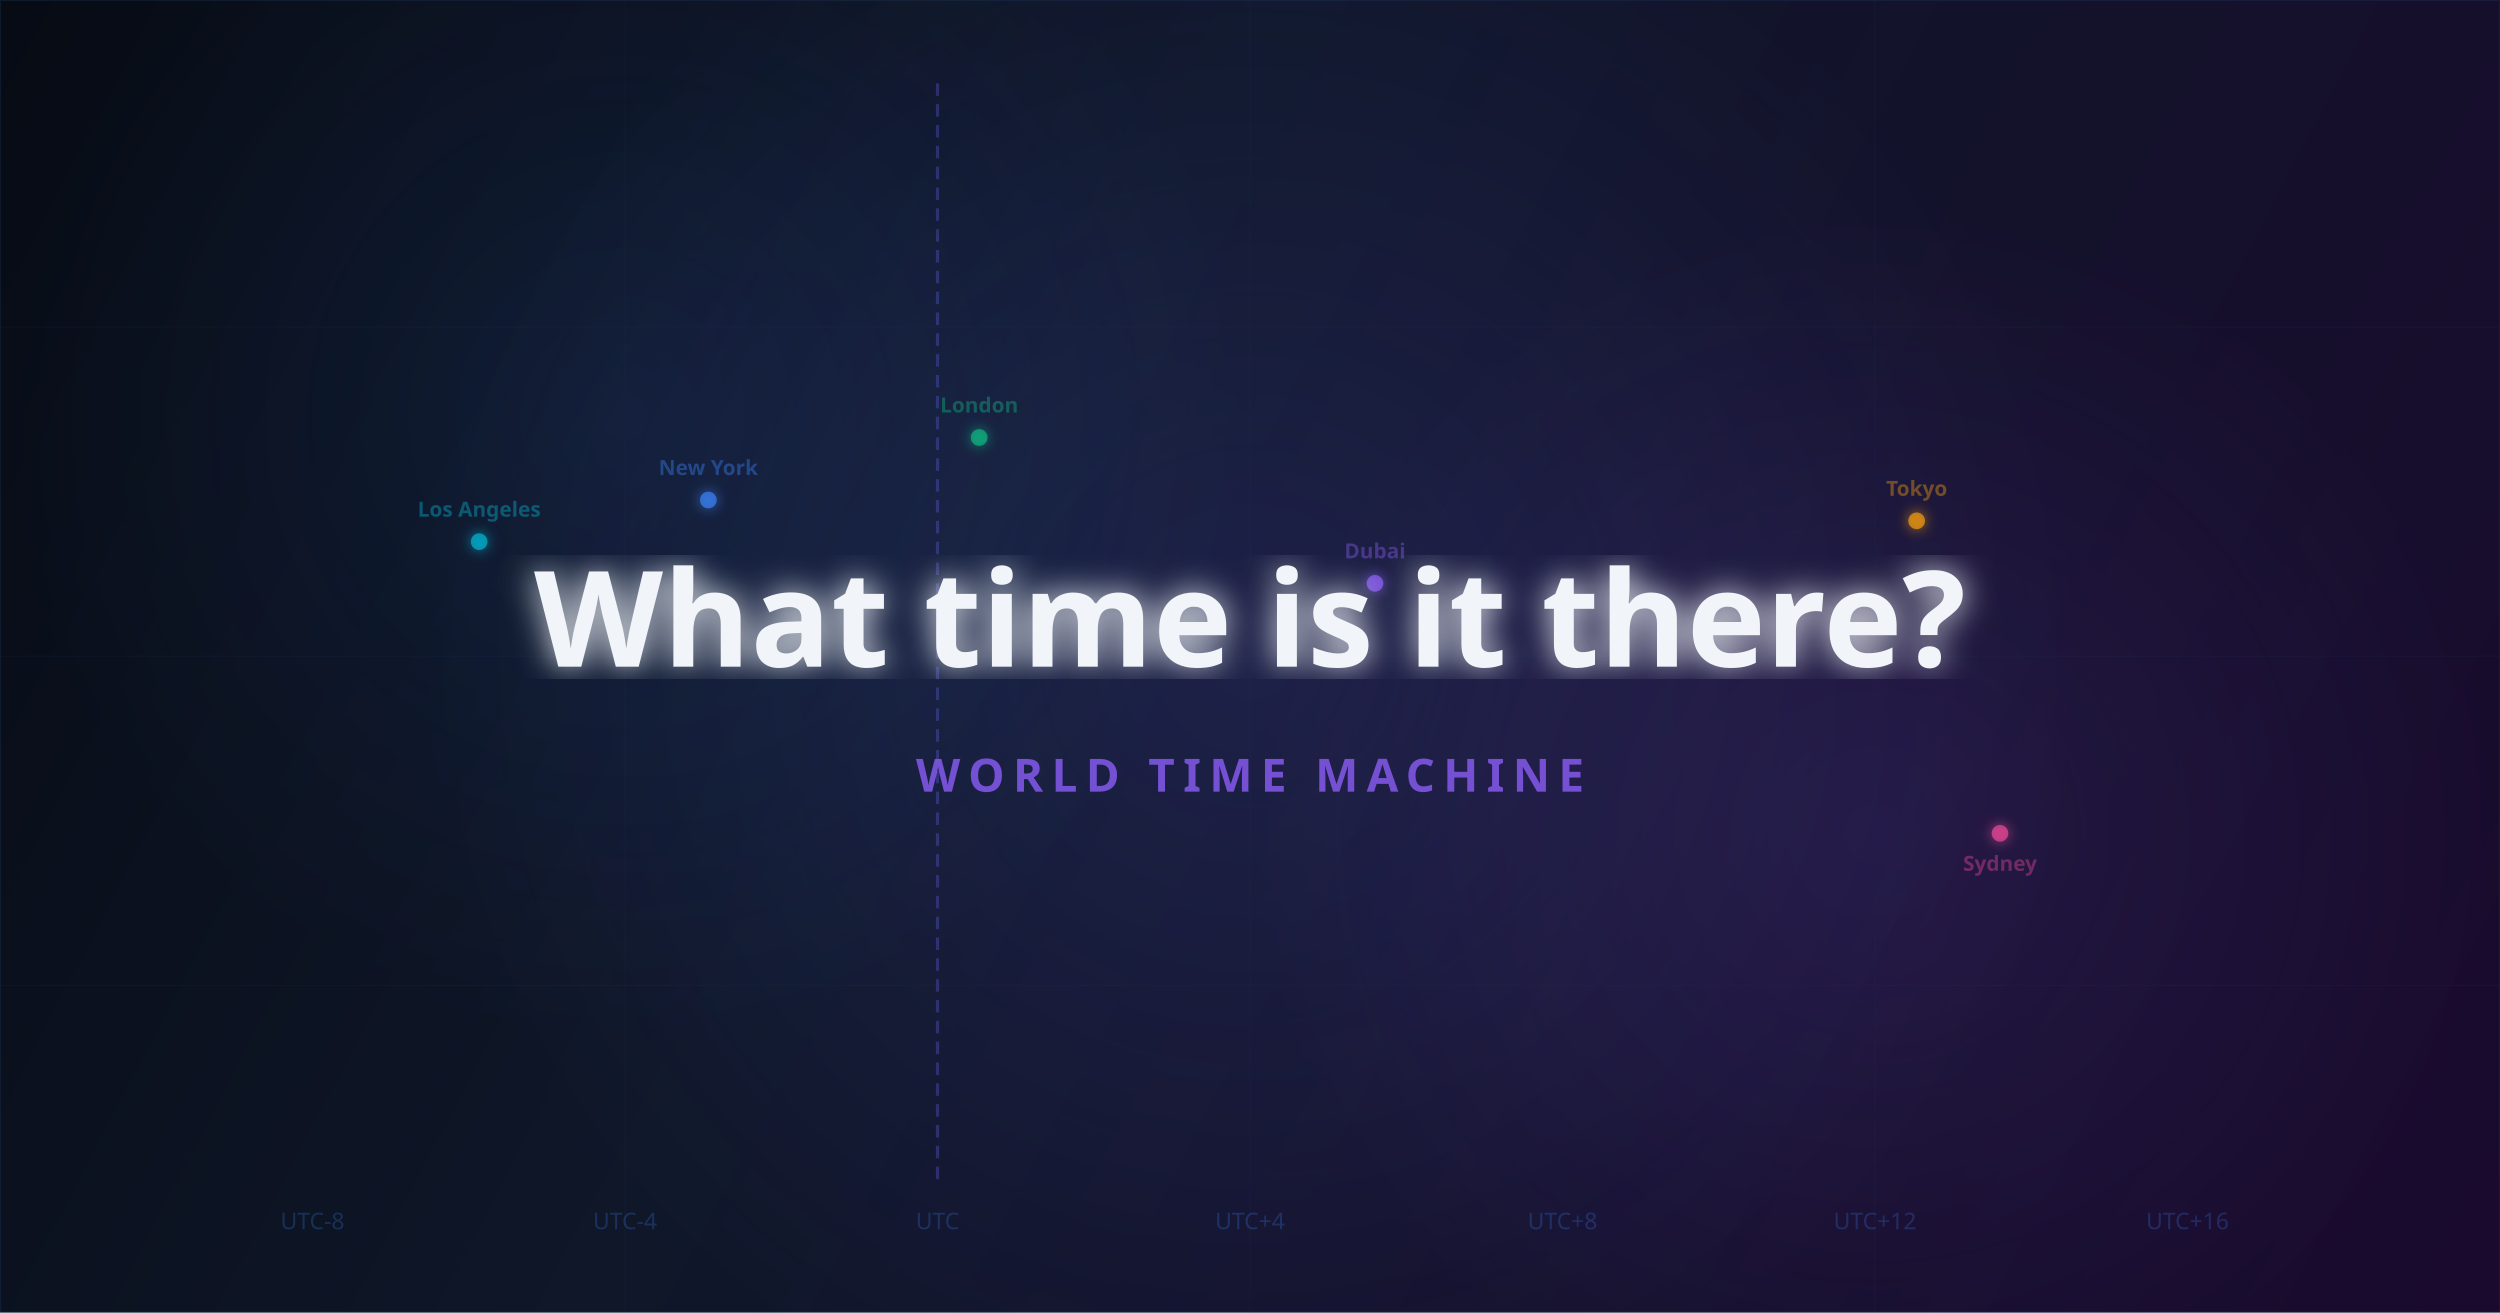
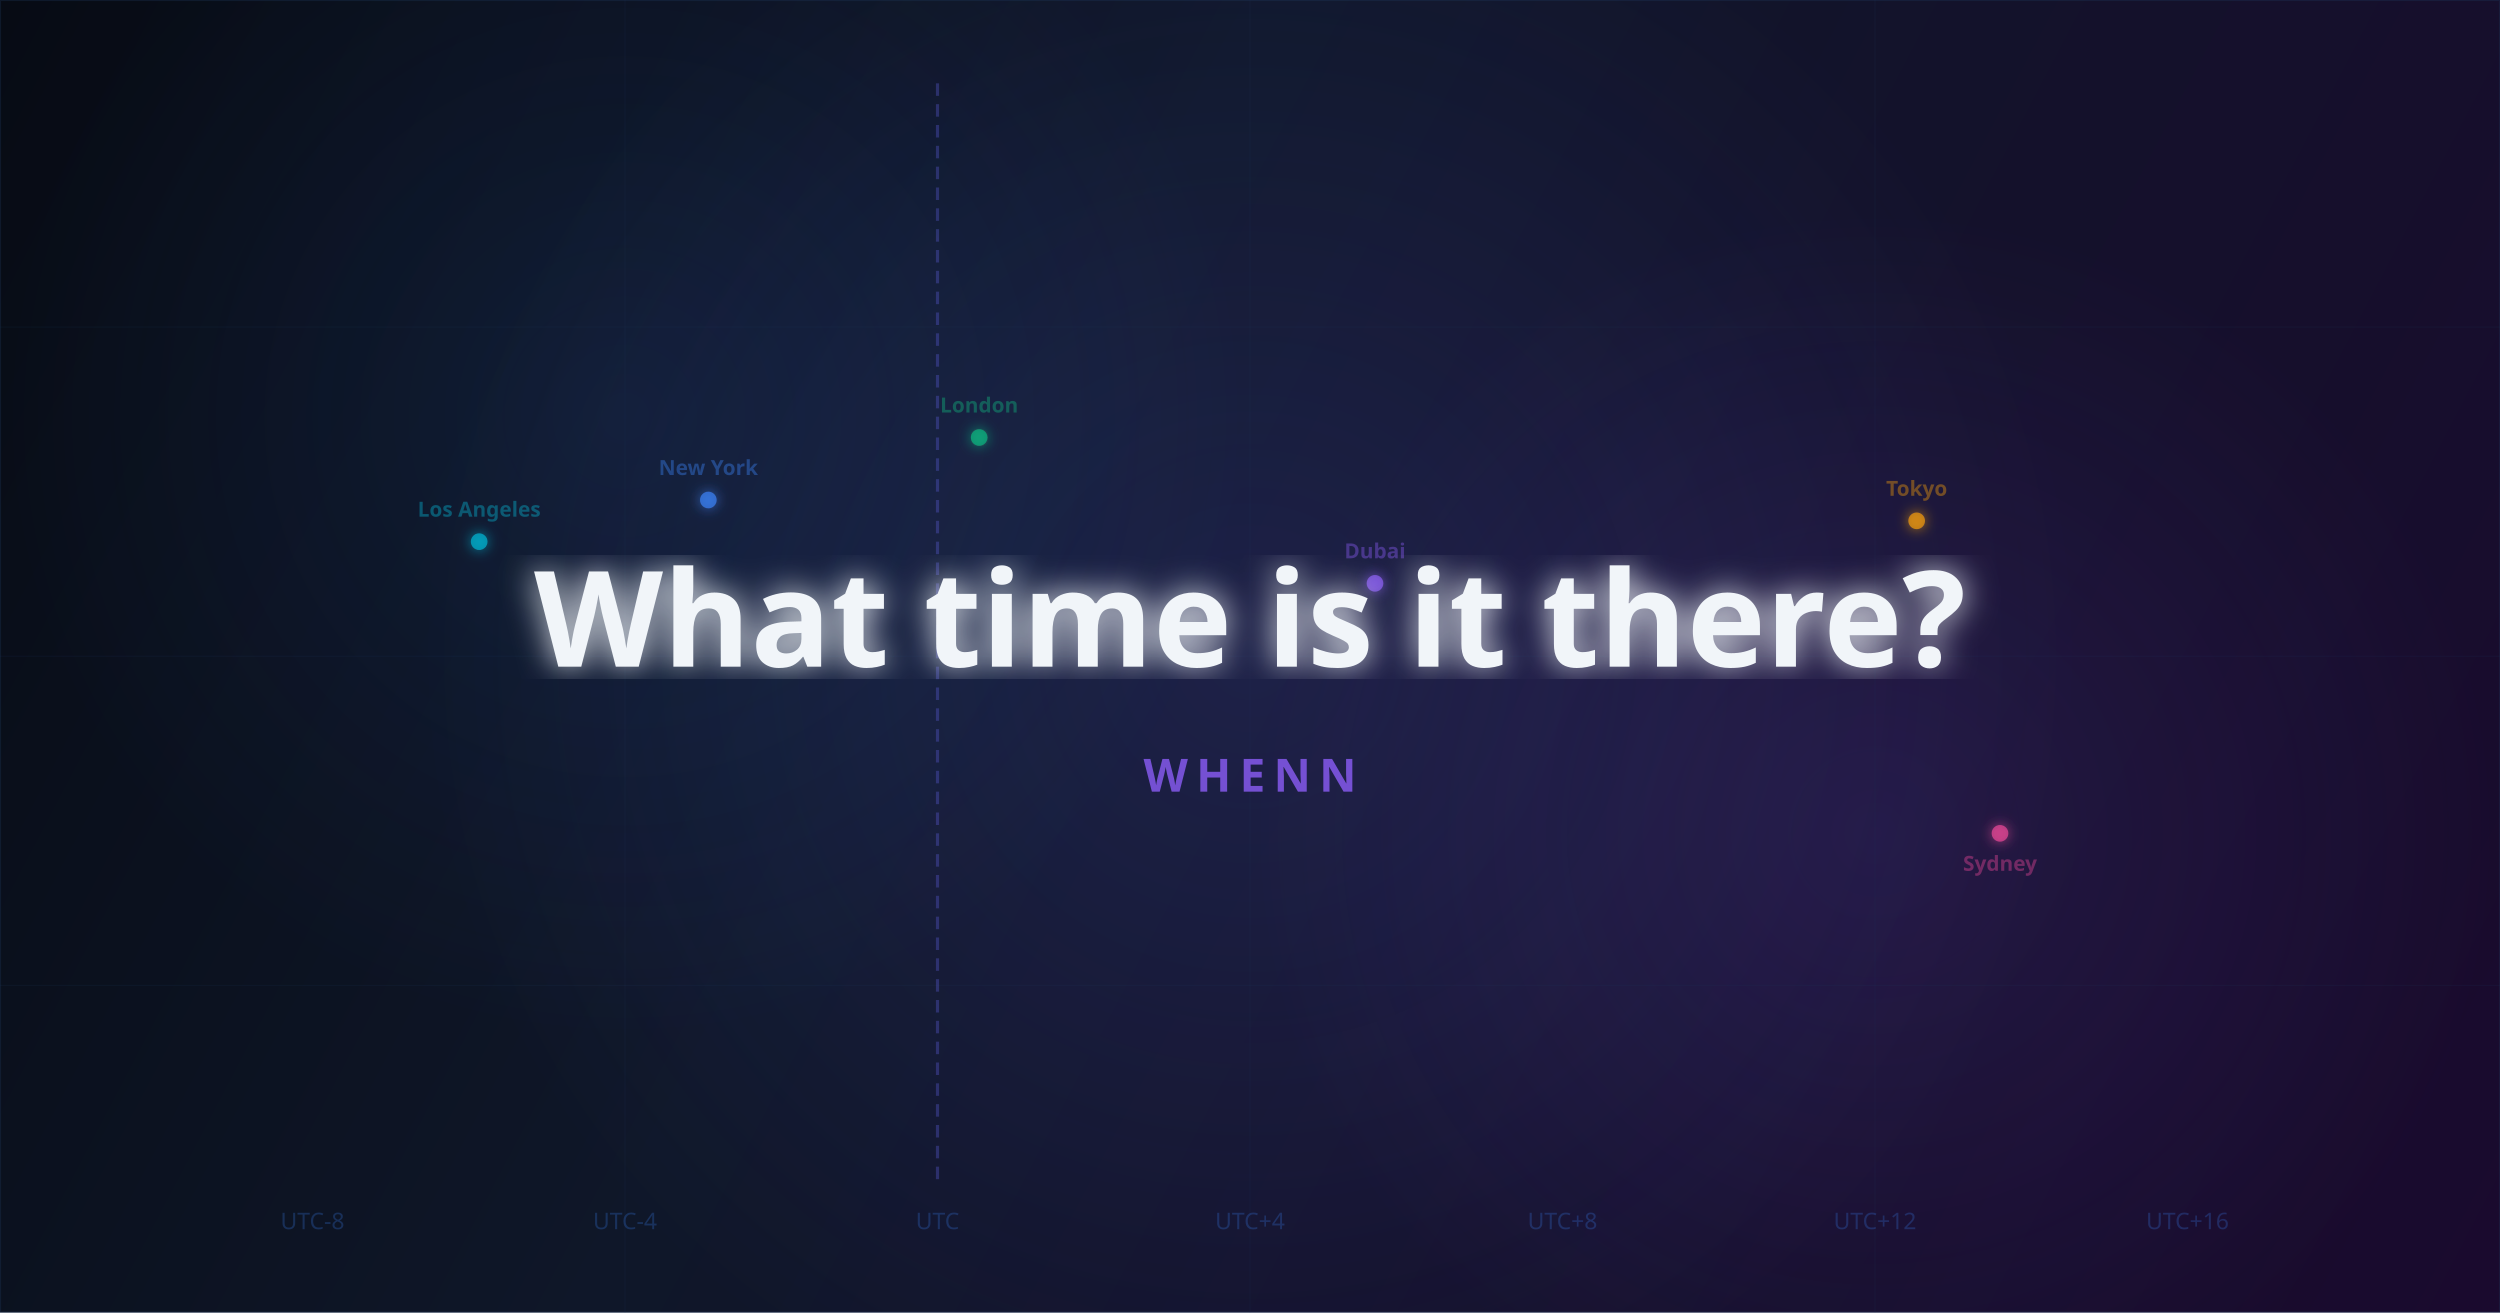
<svg xmlns="http://www.w3.org/2000/svg" width="1200" height="630" viewBox="0 0 1200 630">
  <defs>
    <linearGradient id="bg" x1="0" y1="0" x2="1200" y2="630" gradientUnits="userSpaceOnUse">
      <stop offset="0%" stop-color="#070b14" />
      <stop offset="40%" stop-color="#0f1729" />
      <stop offset="100%" stop-color="#1a0a2e" />
    </linearGradient>
    <radialGradient id="glow1" cx="600" cy="315" r="400" gradientUnits="userSpaceOnUse">
      <stop offset="0%" stop-color="#6366f1" stop-opacity="0.15" />
      <stop offset="100%" stop-color="#6366f1" stop-opacity="0" />
    </radialGradient>
    <radialGradient id="glow2" cx="300" cy="200" r="300" gradientUnits="userSpaceOnUse">
      <stop offset="0%" stop-color="#3b82f6" stop-opacity="0.1" />
      <stop offset="100%" stop-color="#3b82f6" stop-opacity="0" />
    </radialGradient>
    <radialGradient id="glow3" cx="900" cy="400" r="300" gradientUnits="userSpaceOnUse">
      <stop offset="0%" stop-color="#8b5cf6" stop-opacity="0.12" />
      <stop offset="100%" stop-color="#8b5cf6" stop-opacity="0" />
    </radialGradient>
    <filter id="textglow">
      <feGaussianBlur stdDeviation="8" result="blur" />
      <feMerge>
        <feMergeNode in="blur" />
        <feMergeNode in="SourceGraphic" />
      </feMerge>
    </filter>
    <filter id="softglow">
      <feGaussianBlur stdDeviation="3" result="blur" />
      <feMerge>
        <feMergeNode in="blur" />
        <feMergeNode in="SourceGraphic" />
      </feMerge>
    </filter>
  </defs>
  <rect width="1200" height="630" fill="url(#bg)" />
  <rect width="1200" height="630" fill="url(#glow1)" />
  <rect width="1200" height="630" fill="url(#glow2)" />
  <rect width="1200" height="630" fill="url(#glow3)" />
  <g stroke="#1e3a5f" stroke-opacity="0.15" stroke-width="0.5">
    <line x1="0" y1="157" x2="1200" y2="157" />
    <line x1="0" y1="315" x2="1200" y2="315" />
    <line x1="0" y1="473" x2="1200" y2="473" />
    <line x1="300" y1="0" x2="300" y2="630" />
    <line x1="600" y1="0" x2="600" y2="630" />
    <line x1="900" y1="0" x2="900" y2="630" />
  </g>
  <g font-family="'Segoe UI', system-ui, sans-serif" font-size="11" fill="#3b82f6" fill-opacity="0.25" text-anchor="middle">
    <text x="150" y="590">UTC-8</text>
    <text x="300" y="590">UTC-4</text>
    <text x="450" y="590">UTC</text>
    <text x="600" y="590">UTC+4</text>
    <text x="750" y="590">UTC+8</text>
    <text x="900" y="590">UTC+12</text>
    <text x="1050" y="590">UTC+16</text>
  </g>
  <line x1="450" y1="40" x2="450" y2="570" stroke="#6366f1" stroke-width="1.5" stroke-dasharray="6,4" opacity="0.3" />
  <g filter="url(#softglow)">
    <circle cx="340" cy="240" r="4" fill="#3b82f6" opacity="0.7" />
    <circle cx="470" cy="210" r="4" fill="#10b981" opacity="0.7" />
    <circle cx="920" cy="250" r="4" fill="#f59e0b" opacity="0.7" />
    <circle cx="960" cy="400" r="4" fill="#ec4899" opacity="0.7" />
    <circle cx="660" cy="280" r="4" fill="#8b5cf6" opacity="0.7" />
    <circle cx="230" cy="260" r="4" fill="#06b6d4" opacity="0.7" />
  </g>
  <g font-family="'Segoe UI', system-ui, sans-serif" font-size="10" font-weight="600" fill-opacity="0.4">
    <text x="340" y="228" fill="#3b82f6" text-anchor="middle">New York</text>
    <text x="470" y="198" fill="#10b981" text-anchor="middle">London</text>
    <text x="920" y="238" fill="#f59e0b" text-anchor="middle">Tokyo</text>
    <text x="960" y="418" fill="#ec4899" text-anchor="middle">Sydney</text>
    <text x="660" y="268" fill="#8b5cf6" text-anchor="middle">Dubai</text>
    <text x="230" y="248" fill="#06b6d4" text-anchor="middle">Los Angeles</text>
  </g>
  <text x="600" y="320" text-anchor="middle" font-family="'Segoe UI', system-ui, sans-serif" font-size="64" font-weight="700" fill="#f1f5f9" filter="url(#textglow)">What time is it there?</text>
-   <text x="600" y="380" text-anchor="middle" font-family="'Segoe UI', system-ui, sans-serif" font-size="22" font-weight="600" fill="#8b5cf6" letter-spacing="4" opacity="0.8">WORLD TIME MACHINE</text>
+   <text x="600" y="380" text-anchor="middle" font-family="'Segoe UI', system-ui, sans-serif" font-size="22" font-weight="600" fill="#8b5cf6" letter-spacing="4" opacity="0.8">WHENN</text>
  <rect x="0" y="0" width="1200" height="630" fill="none" stroke="#1e3a5f" stroke-opacity="0.3" stroke-width="1" />
</svg>
